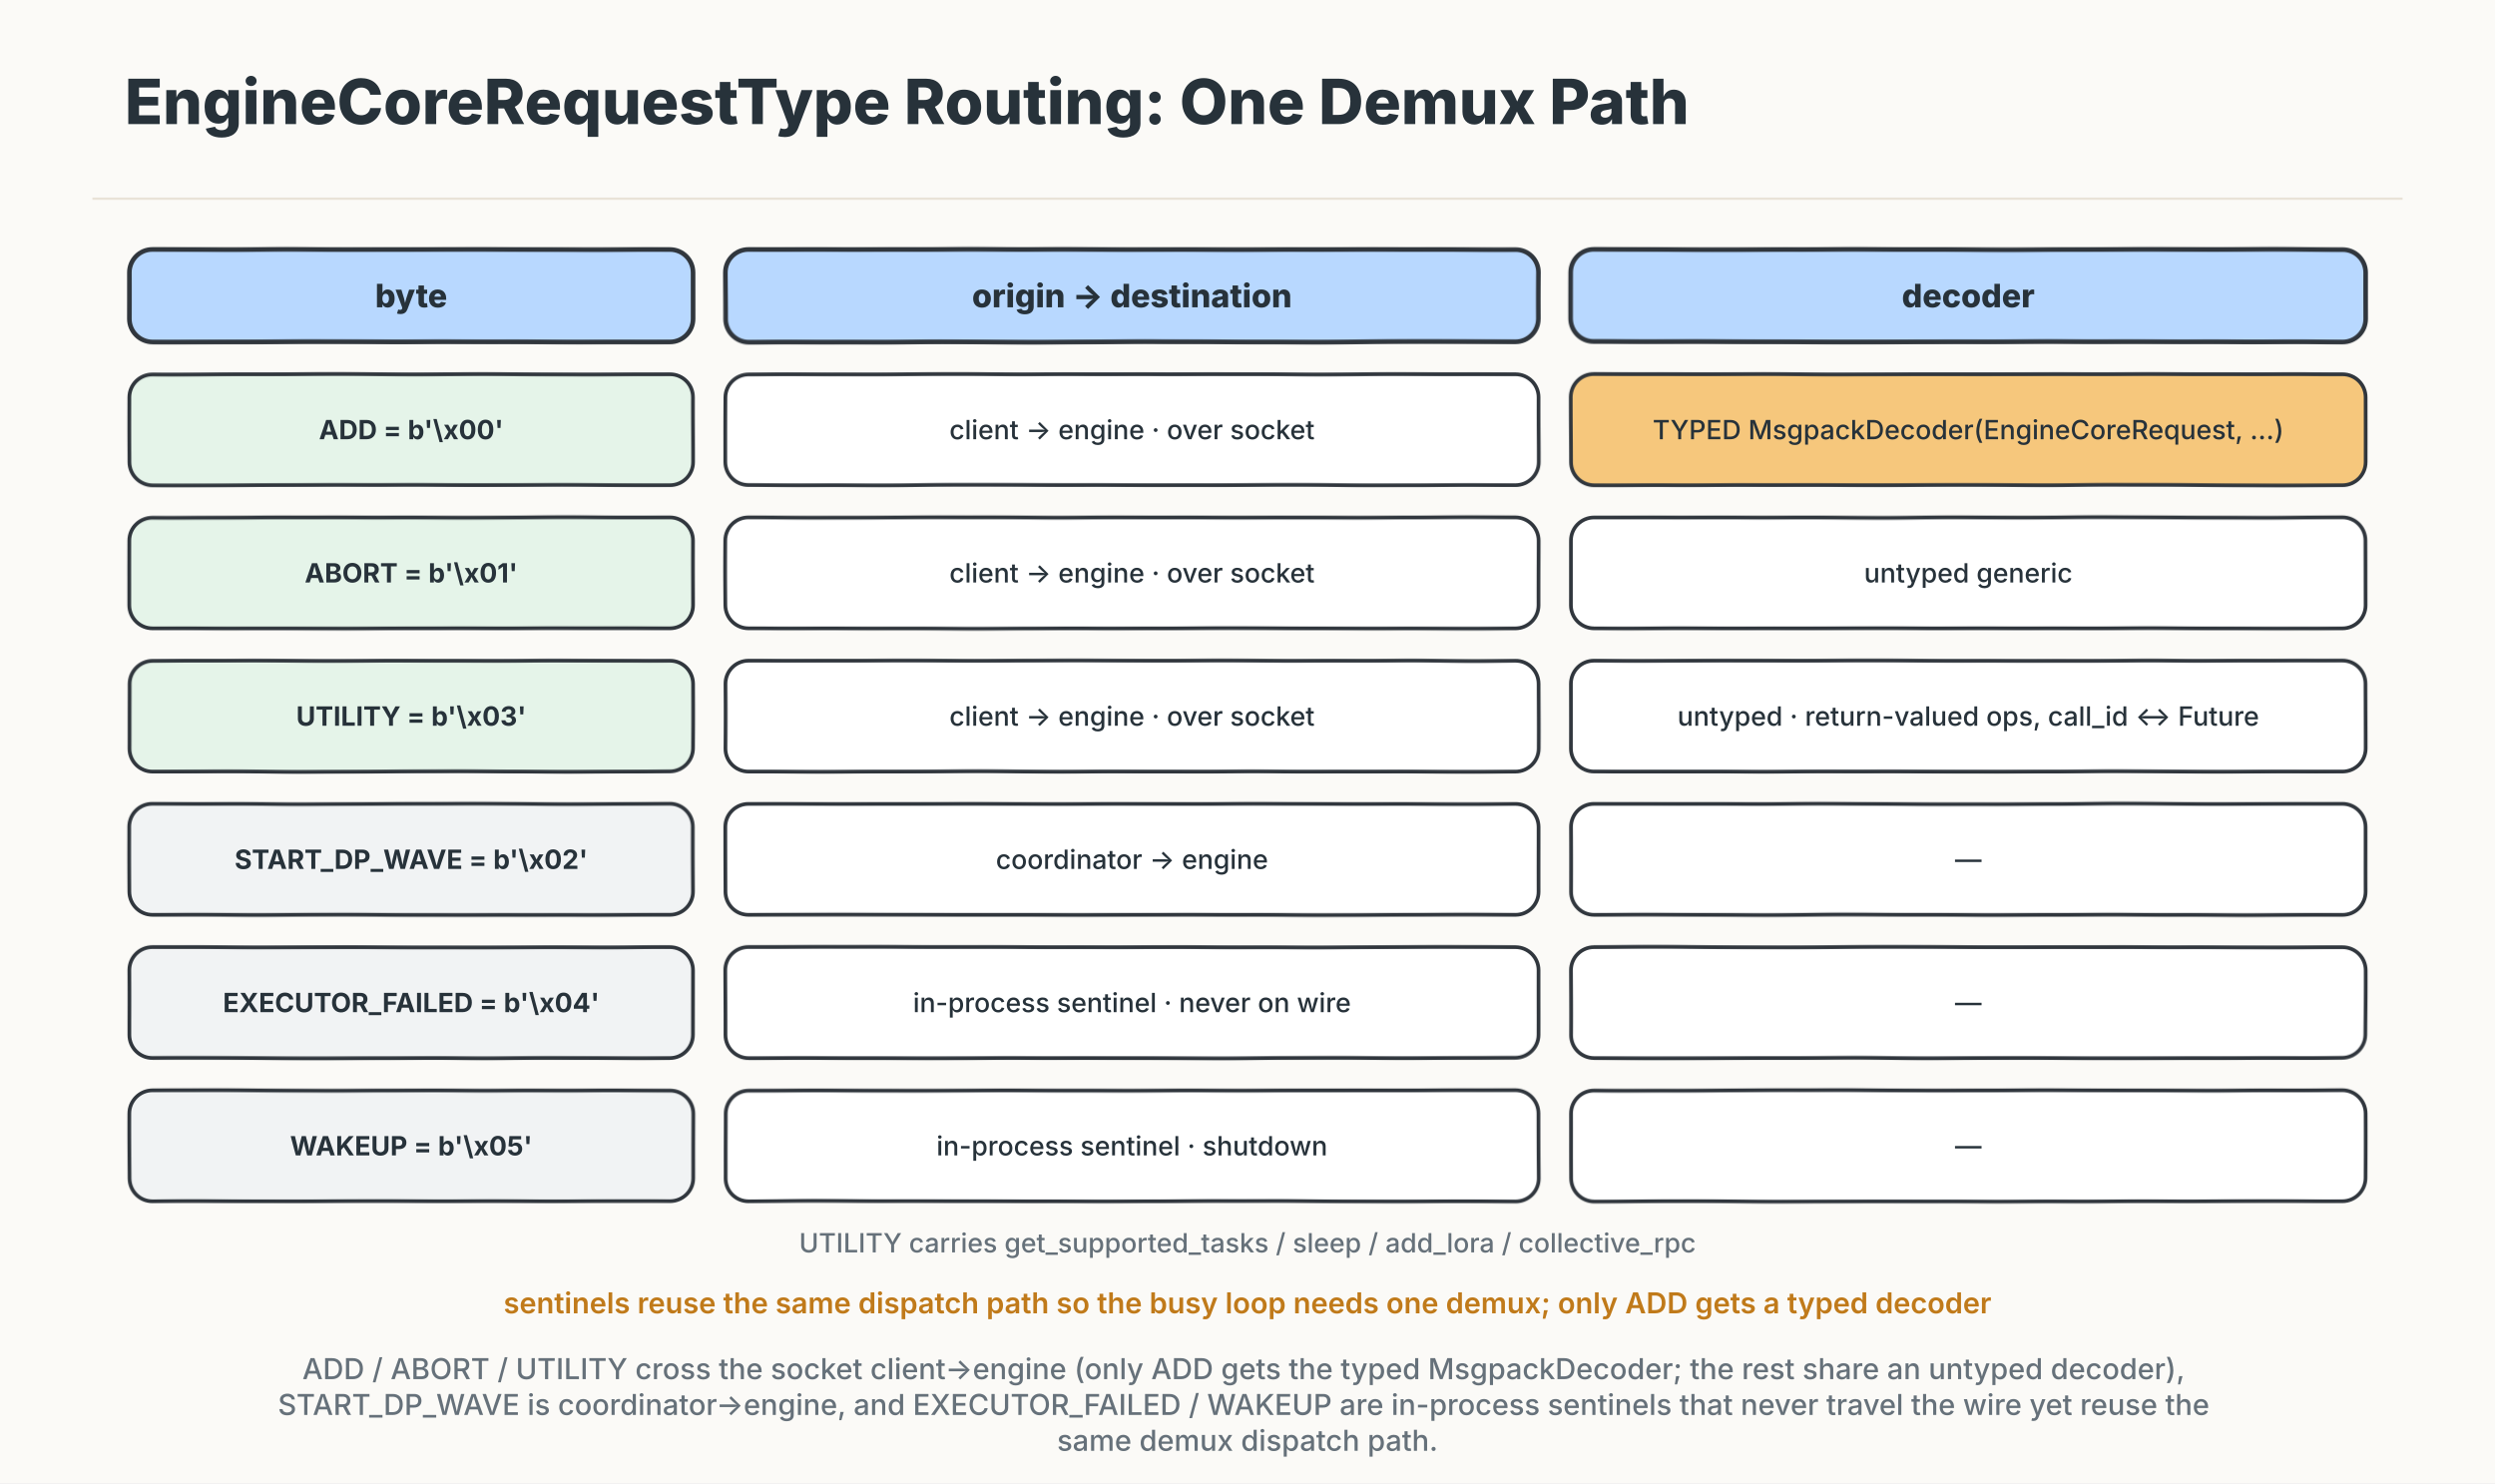
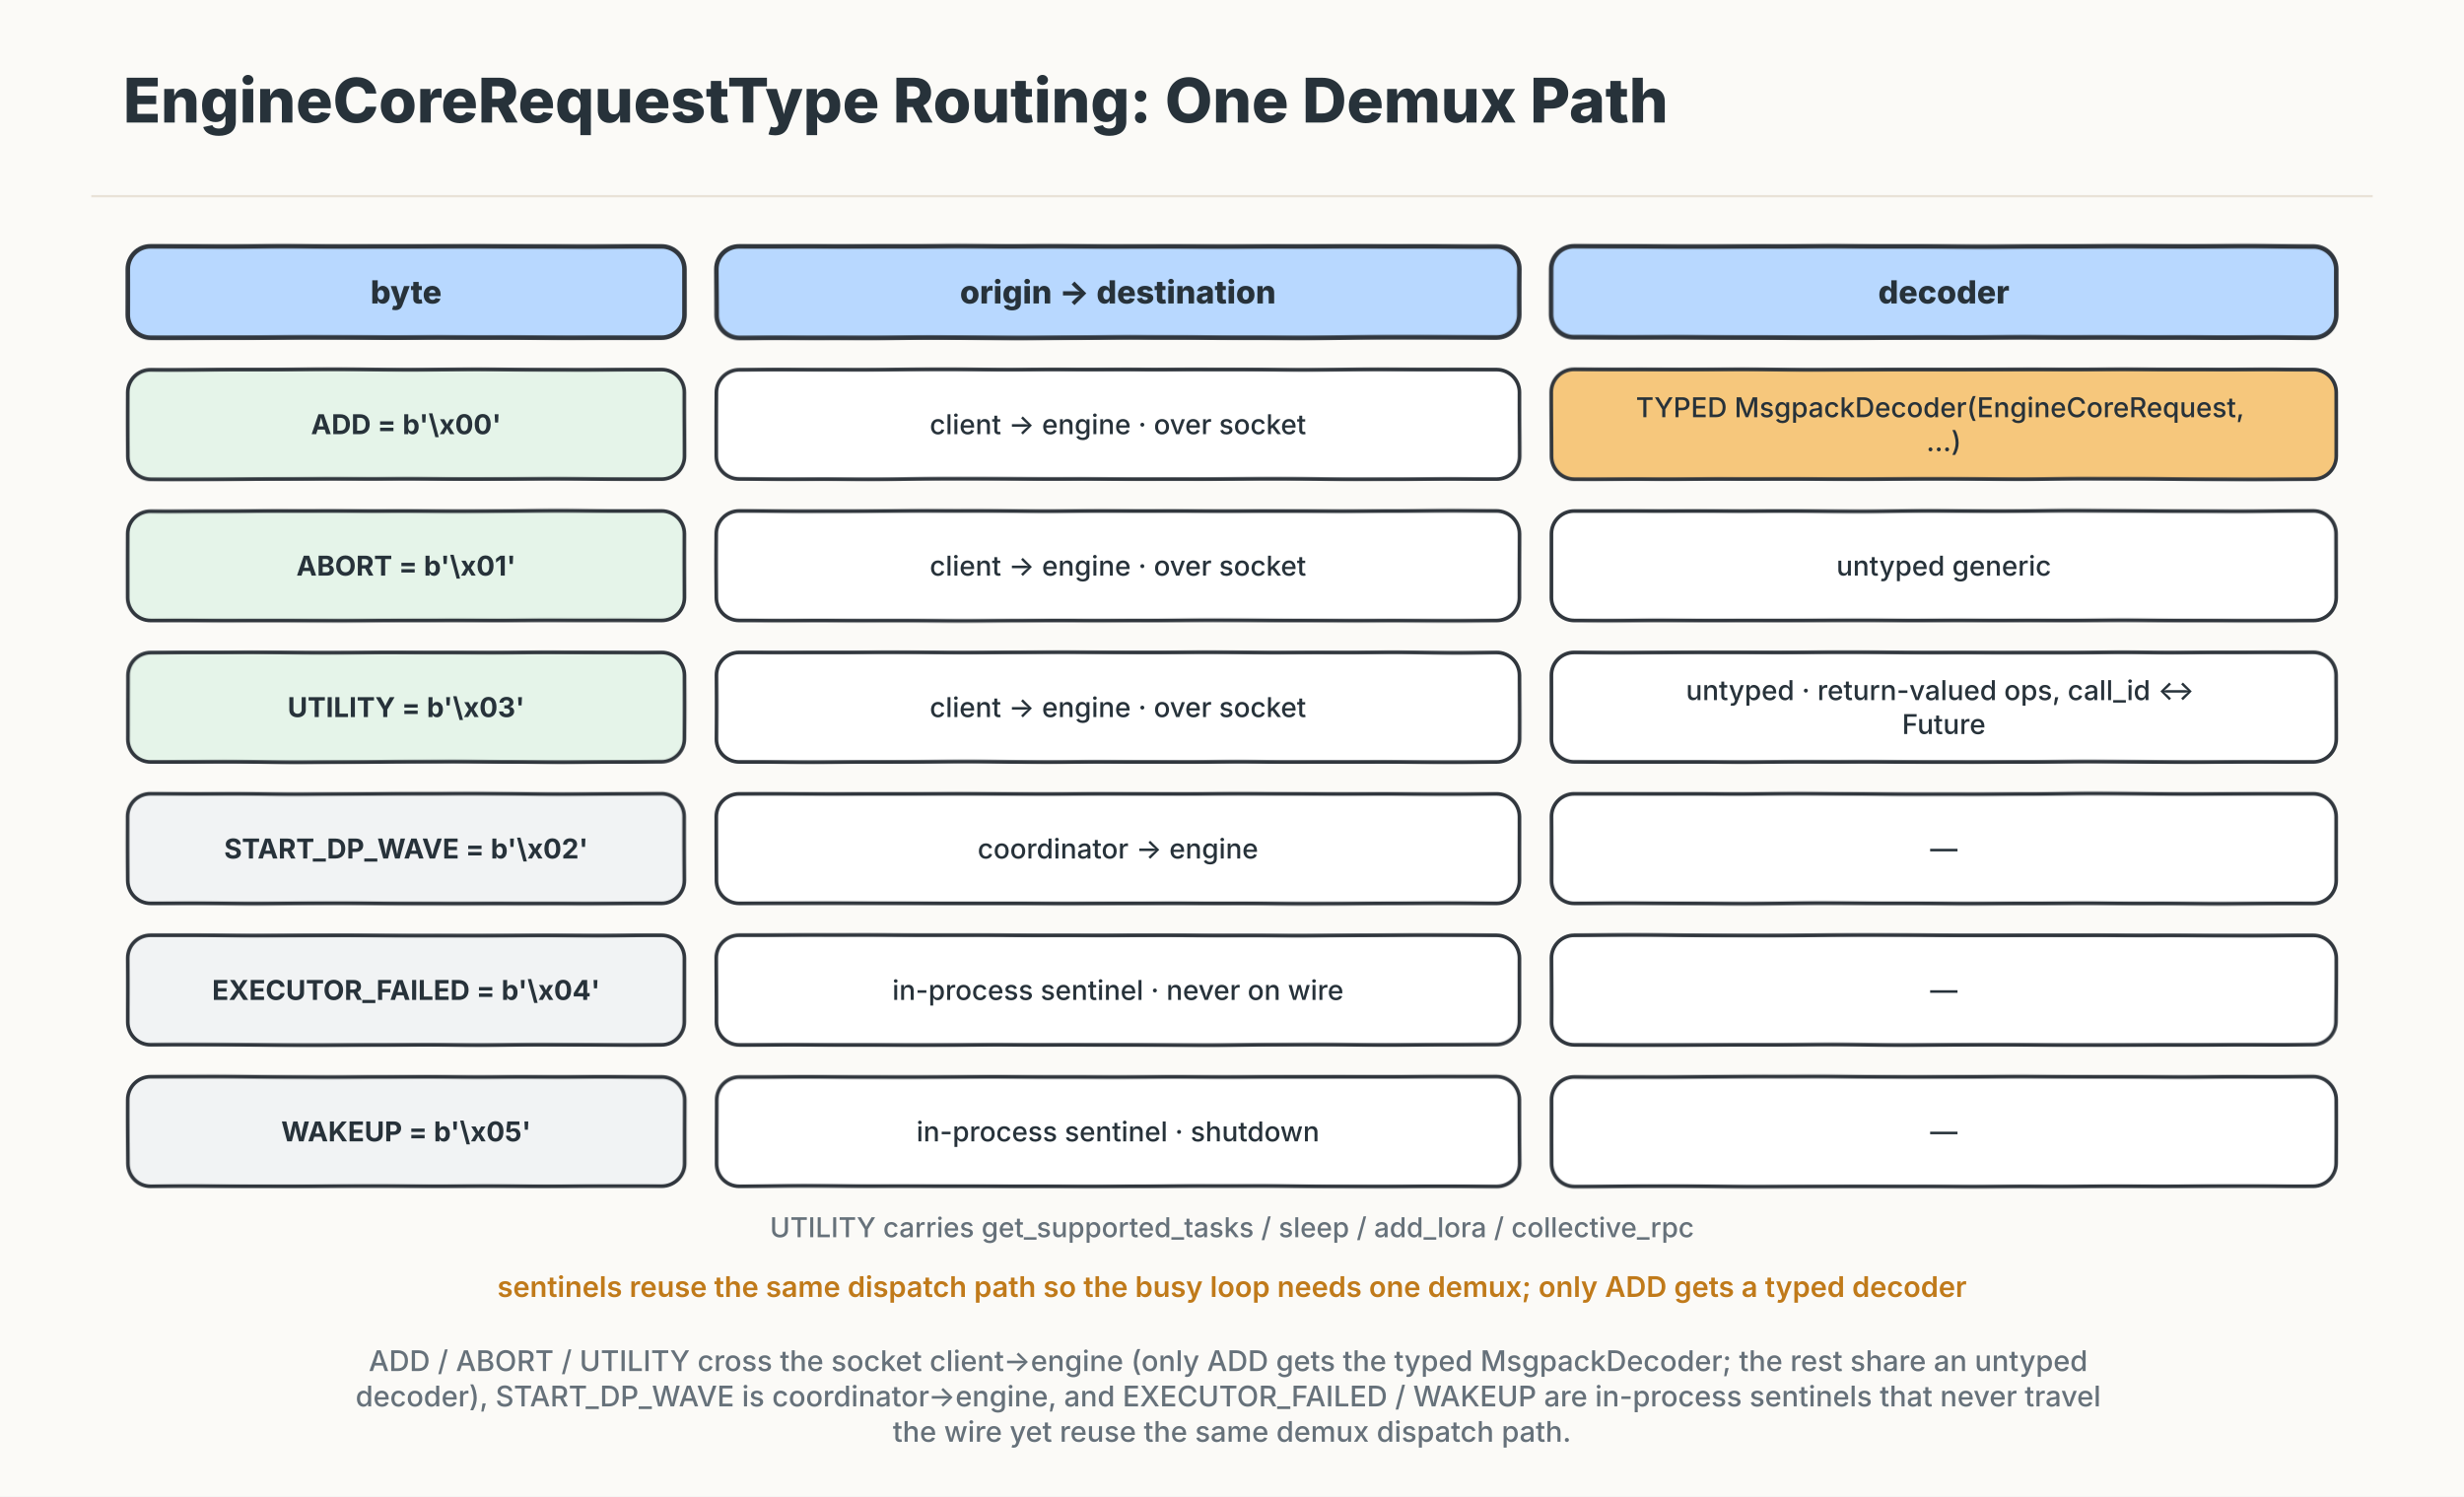
- <svg xmlns="http://www.w3.org/2000/svg" width="1080" height="642" viewBox="0 0 1080 642" role="img" aria-label="EngineCoreRequestType Routing: One Demux Path">
+ <svg xmlns="http://www.w3.org/2000/svg" width="1080" height="656" viewBox="0 0 1080 656" role="img" aria-label="EngineCoreRequestType Routing: One Demux Path">
  <defs>
    <filter id="roughen">
      <feTurbulence type="fractalNoise" baseFrequency="0.018" numOctaves="2" seed="7" result="noise" />
      <feDisplacementMap in="SourceGraphic" in2="noise" scale="0.55" />
    </filter>
    <marker id="arrow" viewBox="0 0 12 12" refX="9.2" refY="6" markerUnits="userSpaceOnUse" markerWidth="12" markerHeight="12" orient="auto-start-reverse">
      <path d="M 1.5 2 L 11 6 L 1.5 10 z" fill="#30363d" />
    </marker>
    <style>
    text { font-family: Inter, -apple-system, BlinkMacSystemFont, "Segoe UI", "PingFang SC", "Noto Sans CJK SC", Arial, sans-serif; }
    .rough { filter: url(#roughen); }
  </style>
  </defs>
-   <rect width="1080" height="642" fill="#fbfaf7" />
+   <rect width="1080" height="656" fill="#fbfaf7" />
  <path d="M 40 86 H 1040" stroke="#e9e2d7" stroke-width="1" />
  <text x="54" y="53.72" text-anchor="start" font-size="27" font-weight="800" fill="#27323a">
    <tspan x="54" dy="0">EngineCoreRequestType Routing: One Demux Path</tspan>
  </text>
  <rect class="rough" x="56" y="108" width="244" height="40" rx="10" fill="#b8d8ff" stroke="#30363d" stroke-width="2" />
  <text x="178" y="133.04" text-anchor="middle" font-size="14" font-weight="800" fill="#27323a">
    <tspan x="178" dy="0">byte</tspan>
  </text>
  <rect class="rough" x="314" y="108" width="352" height="40" rx="10" fill="#b8d8ff" stroke="#30363d" stroke-width="2" />
  <text x="490" y="133.04" text-anchor="middle" font-size="14" font-weight="800" fill="#27323a">
    <tspan x="490" dy="0">origin → destination</tspan>
  </text>
  <rect class="rough" x="680" y="108" width="344" height="40" rx="10" fill="#b8d8ff" stroke="#30363d" stroke-width="2" />
  <text x="852" y="133.04" text-anchor="middle" font-size="14" font-weight="800" fill="#27323a">
    <tspan x="852" dy="0">decoder</tspan>
  </text>
  <rect class="rough" x="56" y="162" width="244" height="48" rx="10" fill="#e5f4e9" stroke="#30363d" stroke-width="1.6" />
-   <text x="178" y="190.14" text-anchor="middle" font-size="11.5" font-weight="700" fill="#27323a">
+   <text x="178" y="190.32" text-anchor="middle" font-size="12" font-weight="700" fill="#27323a">
    <tspan x="178" dy="0">ADD = b'\x00'</tspan>
  </text>
  <rect class="rough" x="314" y="162" width="352" height="48" rx="10" fill="#fff" stroke="#30363d" stroke-width="1.6" />
-   <text x="490" y="190.14" text-anchor="middle" font-size="11.5" font-weight="500" fill="#27323a">
+   <text x="490" y="190.32" text-anchor="middle" font-size="12" font-weight="500" fill="#27323a">
    <tspan x="490" dy="0">client → engine  ·  over socket</tspan>
  </text>
  <rect class="rough" x="680" y="162" width="344" height="48" rx="10" fill="#f6c77c" stroke="#30363d" stroke-width="1.6" />
-   <text x="852" y="190.14" text-anchor="middle" font-size="11.5" font-weight="500" fill="#27323a">
-     <tspan x="852" dy="0">TYPED  MsgpackDecoder(EngineCoreRequest, ...)</tspan>
+   <text x="852" y="182.88" text-anchor="middle" font-size="12" font-weight="500" fill="#27323a">
+     <tspan x="852" dy="0">TYPED  MsgpackDecoder(EngineCoreRequest,</tspan>
+     <tspan x="852" dy="14.88">...)</tspan>
  </text>
  <rect class="rough" x="56" y="224" width="244" height="48" rx="10" fill="#e5f4e9" stroke="#30363d" stroke-width="1.6" />
-   <text x="178" y="252.14" text-anchor="middle" font-size="11.5" font-weight="700" fill="#27323a">
+   <text x="178" y="252.32" text-anchor="middle" font-size="12" font-weight="700" fill="#27323a">
    <tspan x="178" dy="0">ABORT = b'\x01'</tspan>
  </text>
  <rect class="rough" x="314" y="224" width="352" height="48" rx="10" fill="#fff" stroke="#30363d" stroke-width="1.6" />
-   <text x="490" y="252.14" text-anchor="middle" font-size="11.5" font-weight="500" fill="#27323a">
+   <text x="490" y="252.32" text-anchor="middle" font-size="12" font-weight="500" fill="#27323a">
    <tspan x="490" dy="0">client → engine  ·  over socket</tspan>
  </text>
  <rect class="rough" x="680" y="224" width="344" height="48" rx="10" fill="#fff" stroke="#30363d" stroke-width="1.6" />
-   <text x="852" y="252.14" text-anchor="middle" font-size="11.5" font-weight="500" fill="#27323a">
+   <text x="852" y="252.32" text-anchor="middle" font-size="12" font-weight="500" fill="#27323a">
    <tspan x="852" dy="0">untyped generic</tspan>
  </text>
  <rect class="rough" x="56" y="286" width="244" height="48" rx="10" fill="#e5f4e9" stroke="#30363d" stroke-width="1.6" />
-   <text x="178" y="314.14" text-anchor="middle" font-size="11.5" font-weight="700" fill="#27323a">
+   <text x="178" y="314.32" text-anchor="middle" font-size="12" font-weight="700" fill="#27323a">
    <tspan x="178" dy="0">UTILITY = b'\x03'</tspan>
  </text>
  <rect class="rough" x="314" y="286" width="352" height="48" rx="10" fill="#fff" stroke="#30363d" stroke-width="1.6" />
-   <text x="490" y="314.14" text-anchor="middle" font-size="11.5" font-weight="500" fill="#27323a">
+   <text x="490" y="314.32" text-anchor="middle" font-size="12" font-weight="500" fill="#27323a">
    <tspan x="490" dy="0">client → engine  ·  over socket</tspan>
  </text>
  <rect class="rough" x="680" y="286" width="344" height="48" rx="10" fill="#fff" stroke="#30363d" stroke-width="1.6" />
-   <text x="852" y="314.14" text-anchor="middle" font-size="11.5" font-weight="500" fill="#27323a">
-     <tspan x="852" dy="0">untyped · return-valued ops, call_id ↔ Future</tspan>
+   <text x="852" y="306.88" text-anchor="middle" font-size="12" font-weight="500" fill="#27323a">
+     <tspan x="852" dy="0">untyped · return-valued ops, call_id ↔</tspan>
+     <tspan x="852" dy="14.88">Future</tspan>
  </text>
  <rect class="rough" x="56" y="348" width="244" height="48" rx="10" fill="#f1f3f4" stroke="#30363d" stroke-width="1.6" />
-   <text x="178" y="376.14" text-anchor="middle" font-size="11.5" font-weight="700" fill="#27323a">
+   <text x="178" y="376.32" text-anchor="middle" font-size="12" font-weight="700" fill="#27323a">
    <tspan x="178" dy="0">START_DP_WAVE = b'\x02'</tspan>
  </text>
  <rect class="rough" x="314" y="348" width="352" height="48" rx="10" fill="#fff" stroke="#30363d" stroke-width="1.6" />
-   <text x="490" y="376.14" text-anchor="middle" font-size="11.5" font-weight="500" fill="#27323a">
+   <text x="490" y="376.32" text-anchor="middle" font-size="12" font-weight="500" fill="#27323a">
    <tspan x="490" dy="0">coordinator → engine</tspan>
  </text>
  <rect class="rough" x="680" y="348" width="344" height="48" rx="10" fill="#fff" stroke="#30363d" stroke-width="1.6" />
-   <text x="852" y="376.14" text-anchor="middle" font-size="11.5" font-weight="500" fill="#27323a">
+   <text x="852" y="376.32" text-anchor="middle" font-size="12" font-weight="500" fill="#27323a">
    <tspan x="852" dy="0">—</tspan>
  </text>
  <rect class="rough" x="56" y="410" width="244" height="48" rx="10" fill="#f1f3f4" stroke="#30363d" stroke-width="1.6" />
-   <text x="178" y="438.14" text-anchor="middle" font-size="11.5" font-weight="700" fill="#27323a">
+   <text x="178" y="438.32" text-anchor="middle" font-size="12" font-weight="700" fill="#27323a">
    <tspan x="178" dy="0">EXECUTOR_FAILED = b'\x04'</tspan>
  </text>
  <rect class="rough" x="314" y="410" width="352" height="48" rx="10" fill="#fff" stroke="#30363d" stroke-width="1.6" />
-   <text x="490" y="438.14" text-anchor="middle" font-size="11.5" font-weight="500" fill="#27323a">
+   <text x="490" y="438.32" text-anchor="middle" font-size="12" font-weight="500" fill="#27323a">
    <tspan x="490" dy="0">in-process sentinel  ·  never on wire</tspan>
  </text>
  <rect class="rough" x="680" y="410" width="344" height="48" rx="10" fill="#fff" stroke="#30363d" stroke-width="1.6" />
-   <text x="852" y="438.14" text-anchor="middle" font-size="11.5" font-weight="500" fill="#27323a">
+   <text x="852" y="438.32" text-anchor="middle" font-size="12" font-weight="500" fill="#27323a">
    <tspan x="852" dy="0">—</tspan>
  </text>
  <rect class="rough" x="56" y="472" width="244" height="48" rx="10" fill="#f1f3f4" stroke="#30363d" stroke-width="1.6" />
-   <text x="178" y="500.14" text-anchor="middle" font-size="11.5" font-weight="700" fill="#27323a">
+   <text x="178" y="500.32" text-anchor="middle" font-size="12" font-weight="700" fill="#27323a">
    <tspan x="178" dy="0">WAKEUP = b'\x05'</tspan>
  </text>
  <rect class="rough" x="314" y="472" width="352" height="48" rx="10" fill="#fff" stroke="#30363d" stroke-width="1.6" />
-   <text x="490" y="500.14" text-anchor="middle" font-size="11.5" font-weight="500" fill="#27323a">
+   <text x="490" y="500.32" text-anchor="middle" font-size="12" font-weight="500" fill="#27323a">
    <tspan x="490" dy="0">in-process sentinel  ·  shutdown</tspan>
  </text>
  <rect class="rough" x="680" y="472" width="344" height="48" rx="10" fill="#fff" stroke="#30363d" stroke-width="1.6" />
-   <text x="852" y="500.14" text-anchor="middle" font-size="11.5" font-weight="500" fill="#27323a">
+   <text x="852" y="500.32" text-anchor="middle" font-size="12" font-weight="500" fill="#27323a">
    <tspan x="852" dy="0">—</tspan>
  </text>
-   <text x="540" y="542.14" text-anchor="middle" font-size="11.5" font-weight="500" fill="#66717a">
+   <text x="540" y="542.32" text-anchor="middle" font-size="12" font-weight="500" fill="#66717a">
    <tspan x="540" dy="0">UTILITY carries get_supported_tasks / sleep / add_lora / collective_rpc</tspan>
  </text>
  <text x="540" y="568.5" text-anchor="middle" font-size="12.5" font-weight="600" fill="#c07a1a">
    <tspan x="540" dy="0">sentinels reuse the same dispatch path so the busy loop needs one demux; only ADD gets a typed decoder</tspan>
  </text>
-   <text x="540" y="597" text-anchor="middle" font-size="12.5" font-weight="500" fill="#66717a">
-     <tspan x="540" dy="0">ADD / ABORT / UTILITY cross the socket client→engine (only ADD gets the typed MsgpackDecoder; the rest share an untyped decoder),</tspan>
-     <tspan x="540" dy="15.5">START_DP_WAVE is coordinator→engine, and EXECUTOR_FAILED / WAKEUP are in-process sentinels that never travel the wire yet reuse the</tspan>
-     <tspan x="540" dy="15.5">same demux dispatch path.</tspan>
+   <text x="540" y="601" text-anchor="middle" font-size="12.5" font-weight="500" fill="#66717a">
+     <tspan x="540" dy="0">ADD / ABORT / UTILITY cross the socket client→engine (only ADD gets the typed MsgpackDecoder; the rest share an untyped</tspan>
+     <tspan x="540" dy="15.5">decoder), START_DP_WAVE is coordinator→engine, and EXECUTOR_FAILED / WAKEUP are in-process sentinels that never travel</tspan>
+     <tspan x="540" dy="15.5">the wire yet reuse the same demux dispatch path.</tspan>
  </text>
</svg>
